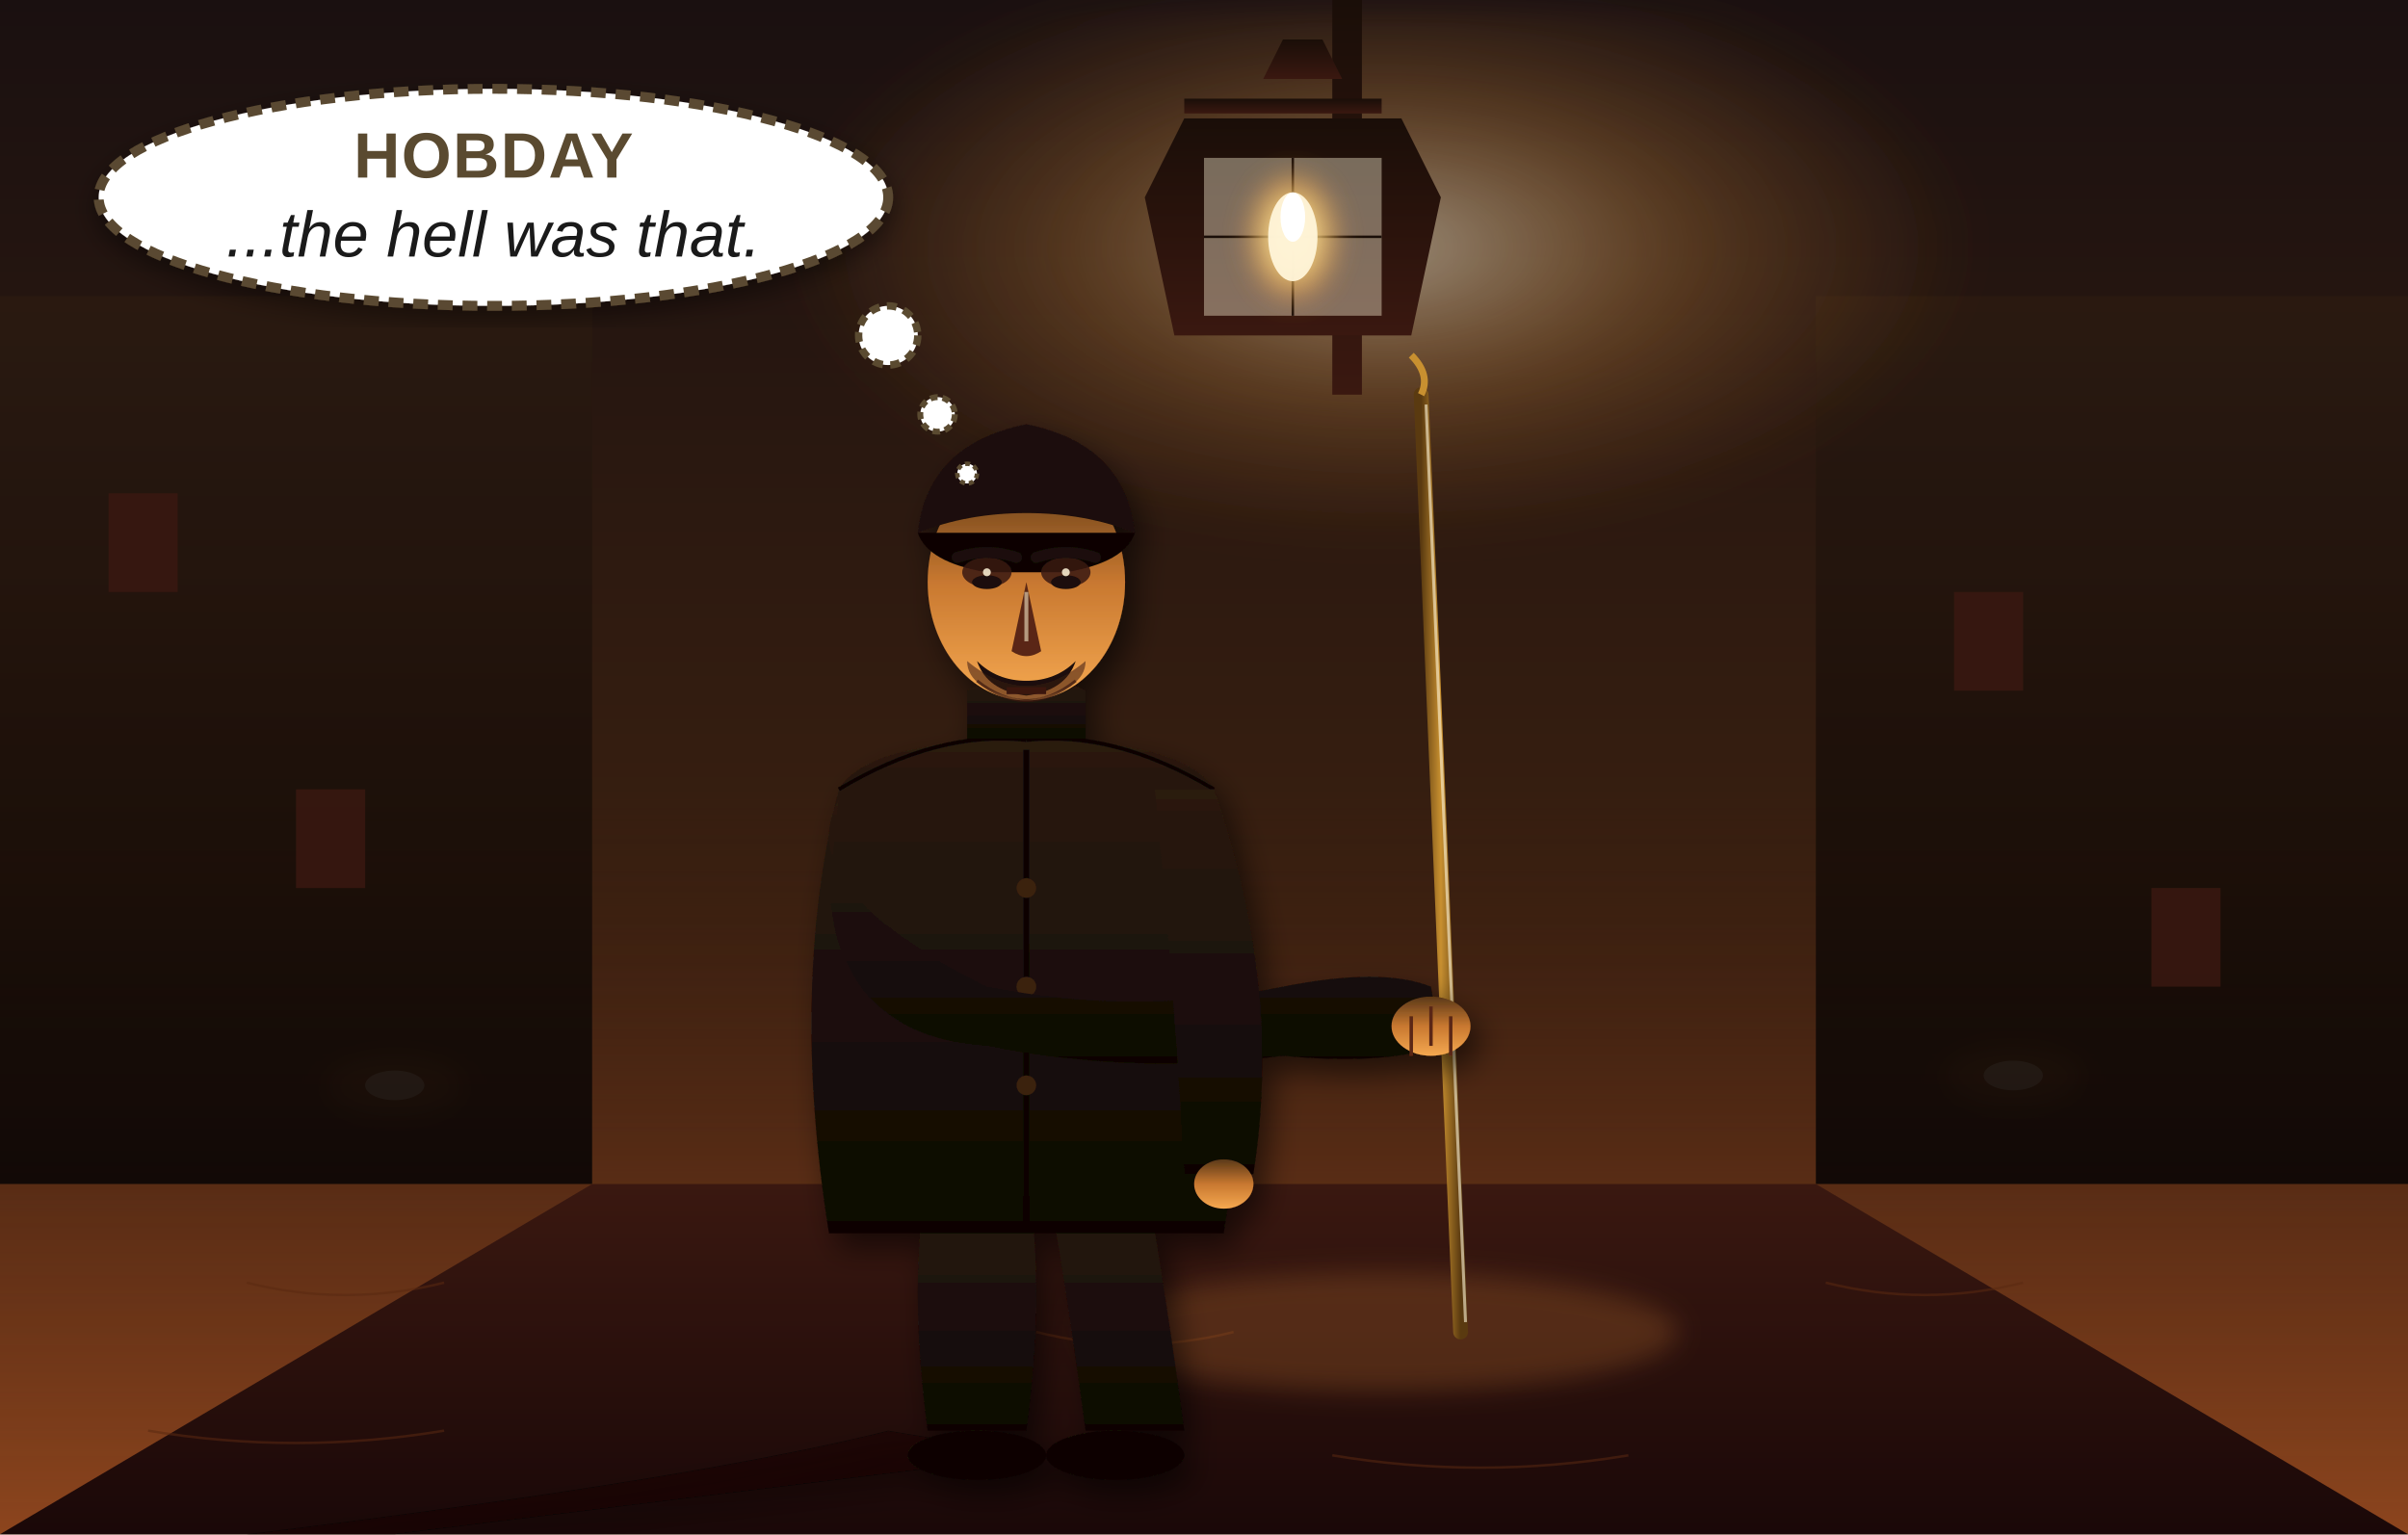
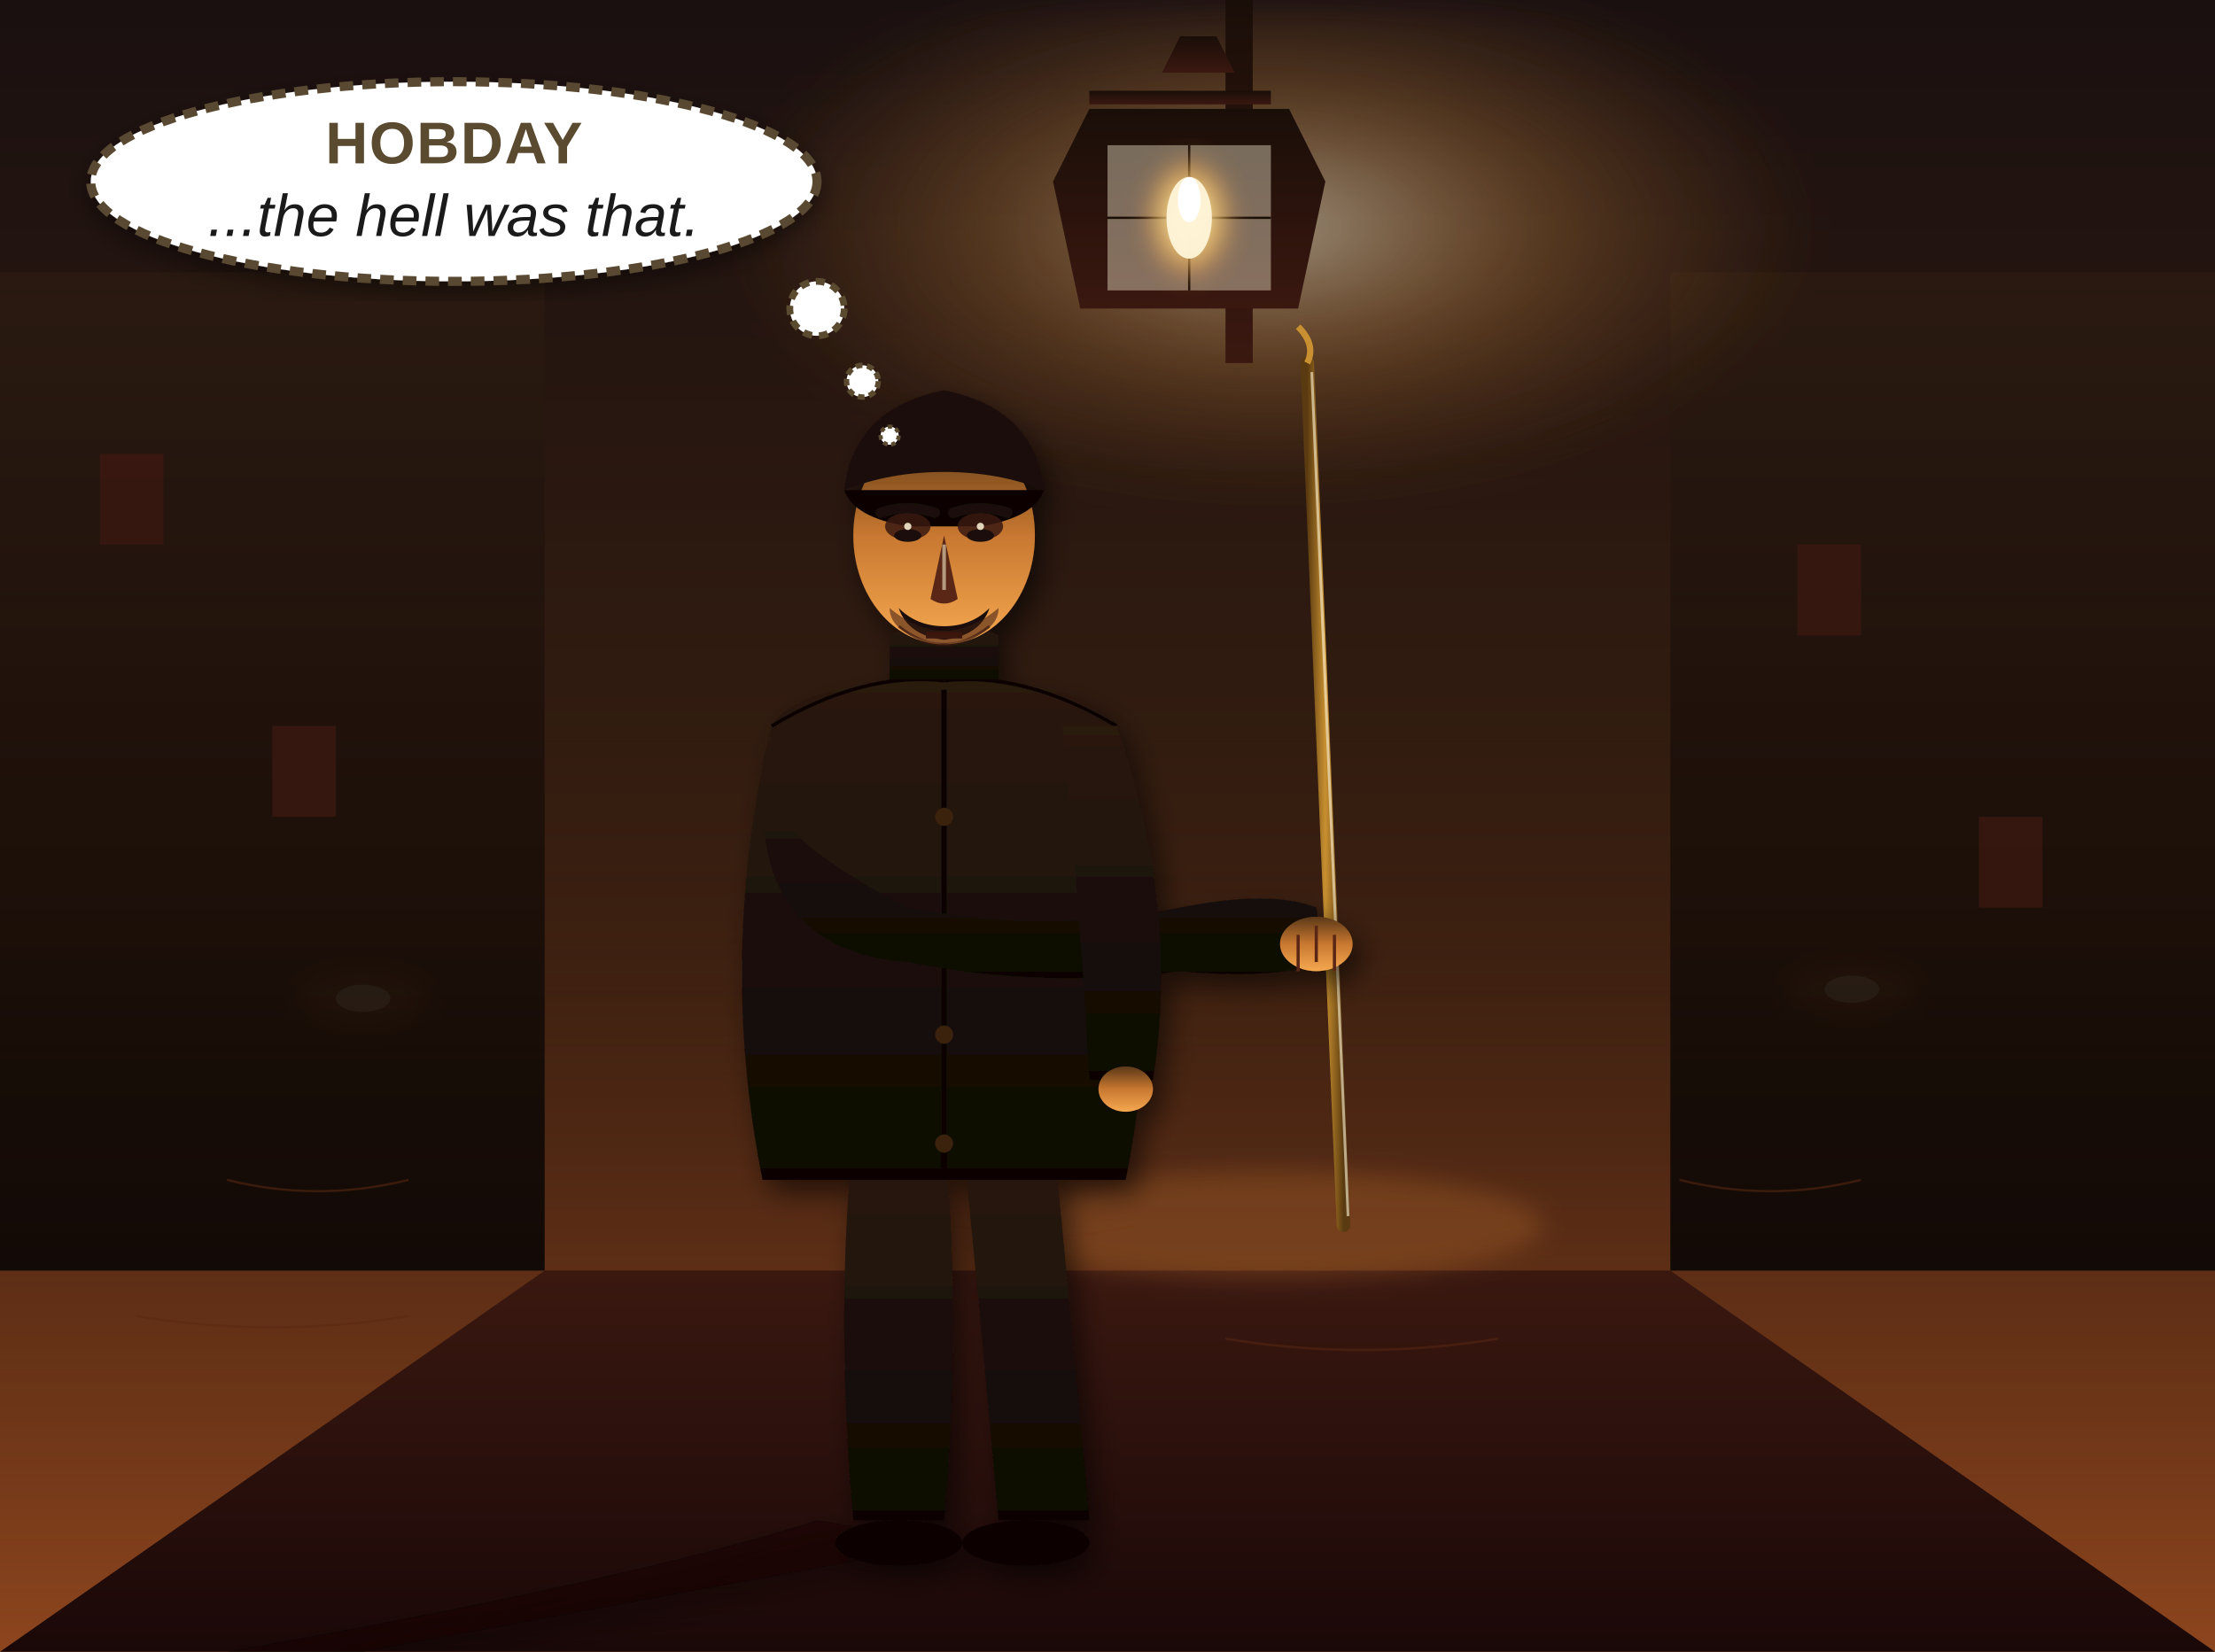
- <svg xmlns="http://www.w3.org/2000/svg" viewBox="0 0 488 311" width="488" height="311">
+ <svg xmlns="http://www.w3.org/2000/svg" viewBox="0 0 488 364" width="488" height="364">
  <defs>
    <linearGradient id="p6p4sky" x1="0%" y1="0%" x2="0%" y2="100%">
      <stop offset="0%" stop-color="#1a1010" />
      <stop offset="60%" stop-color="#3a2010" />
      <stop offset="100%" stop-color="#5a3018" />
    </linearGradient>
    <linearGradient id="p6p4fog" x1="0%" y1="0%" x2="0%" y2="100%">
      <stop offset="0%" stop-color="#3a1810" stop-opacity="0" />
      <stop offset="60%" stop-color="#7a3818" stop-opacity="0.45" />
      <stop offset="100%" stop-color="#a85020" stop-opacity="0.65" />
    </linearGradient>
    <linearGradient id="p6p4coat" x1="0%" y1="0%" x2="0%" y2="100%">
      <stop offset="0%" stop-color="#2a1a10" />
      <stop offset="60%" stop-color="#1a0e08" />
      <stop offset="100%" stop-color="#0a0604" />
    </linearGradient>
    <linearGradient id="p6p4skin" x1="0%" y1="100%" x2="0%" y2="0%">
      <stop offset="0%" stop-color="#f5a850" />
      <stop offset="50%" stop-color="#c87830" />
      <stop offset="100%" stop-color="#5a3818" />
    </linearGradient>
    <linearGradient id="p6p4cobble" x1="0%" y1="0%" x2="0%" y2="100%">
      <stop offset="0%" stop-color="#3a1810" />
      <stop offset="100%" stop-color="#1a0808" />
    </linearGradient>
    <linearGradient id="p6p4iron" x1="0%" y1="0%" x2="0%" y2="100%">
      <stop offset="0%" stop-color="#1a0e08" />
      <stop offset="100%" stop-color="#3a1810" />
    </linearGradient>
    <linearGradient id="p6p4brass" x1="0%" y1="0%" x2="100%" y2="0%">
      <stop offset="0%" stop-color="#5a3a10" />
      <stop offset="50%" stop-color="#c89030" />
      <stop offset="100%" stop-color="#5a3a10" />
    </linearGradient>
    <radialGradient id="p6p4flame" cx="50%" cy="50%">
      <stop offset="0%" stop-color="#fff5d8" stop-opacity="0.95" />
      <stop offset="40%" stop-color="#ffe080" stop-opacity="0.9" />
      <stop offset="80%" stop-color="#f5a850" stop-opacity="0.55" />
      <stop offset="100%" stop-color="#c87830" stop-opacity="0" />
    </radialGradient>
    <radialGradient id="p6p4lampHalo" cx="50%" cy="50%">
      <stop offset="0%" stop-color="#fff5d8" stop-opacity="0.55" />
      <stop offset="50%" stop-color="#f5a850" stop-opacity="0.25" />
      <stop offset="100%" stop-color="#c87830" stop-opacity="0" />
    </radialGradient>
    <filter id="p6p4bloom" x="-50%" y="-50%" width="200%" height="200%">
      <feGaussianBlur stdDeviation="2.5" />
    </filter>
    <filter id="p6p4strongBloom" x="-50%" y="-50%" width="200%" height="200%">
      <feGaussianBlur stdDeviation="5" />
    </filter>
    <filter id="p6p4dropShadow" x="-50%" y="-50%" width="200%" height="200%">
      <feDropShadow dx="2" dy="3" stdDeviation="3" flood-color="#000" flood-opacity="0.55" />
    </filter>
    <filter id="balloonShadow" x="-10%" y="-10%" width="120%" height="120%">
      <feDropShadow dx="0" dy="2" stdDeviation="2.5" flood-color="#000" flood-opacity="0.45" />
    </filter>
  </defs>
-   <rect width="488" height="311" fill="url(#p6p4sky)" />
-   <rect y="160" width="488" height="151" fill="url(#p6p4fog)" />
+   <rect width="488" height="364" fill="url(#p6p4sky)" />
+   <rect y="160" width="488" height="204" fill="url(#p6p4fog)" />
  <ellipse cx="80" cy="220" rx="14" ry="6" fill="#c87830" opacity="0.45" filter="url(#p6p4bloom)" />
  <ellipse cx="80" cy="220" rx="6" ry="3" fill="#fff5d8" opacity="0.6" />
  <ellipse cx="408" cy="218" rx="14" ry="6" fill="#c87830" opacity="0.45" filter="url(#p6p4bloom)" />
  <ellipse cx="408" cy="218" rx="6" ry="3" fill="#fff5d8" opacity="0.6" />
-   <rect x="0" y="60" width="120" height="180" fill="url(#p6p4coat)" opacity="0.9" />
-   <rect x="368" y="60" width="120" height="180" fill="url(#p6p4coat)" opacity="0.9" />
+   <rect x="0" y="60" width="120" height="220" fill="url(#p6p4coat)" opacity="0.9" />
+   <rect x="368" y="60" width="120" height="220" fill="url(#p6p4coat)" opacity="0.9" />
  <rect x="22" y="100" width="14" height="20" fill="#3a1810" opacity="0.85" />
  <rect x="60" y="160" width="14" height="20" fill="#3a1810" opacity="0.85" />
  <rect x="396" y="120" width="14" height="20" fill="#3a1810" opacity="0.85" />
  <rect x="436" y="180" width="14" height="20" fill="#3a1810" opacity="0.85" />
-   <path d="M120,240 L368,240 L488,311 L0,311 Z" fill="url(#p6p4cobble)" />
+   <path d="M120,280 L368,280 L488,364 L0,364 Z" fill="url(#p6p4cobble)" />
  <g stroke="#5a2810" stroke-width="0.5" fill="none" opacity="0.55">
    <path d="M50,260 Q70,265 90,260" />
    <path d="M210,270 Q230,275 250,270" />
    <path d="M370,260 Q390,265 410,260" />
    <path d="M30,290 Q60,295 90,290" />
    <path d="M270,295 Q300,300 330,295" />
  </g>
  <ellipse cx="280" cy="270" rx="60" ry="12" fill="#c87830" opacity="0.25" filter="url(#p6p4bloom)" />
  <g id="p6p4-lamp">
    <ellipse cx="280" cy="50" rx="120" ry="60" fill="url(#p6p4lampHalo)" filter="url(#p6p4strongBloom)" />
    <rect x="270" y="0" width="6" height="80" fill="url(#p6p4iron)" />
    <rect x="240" y="20" width="40" height="3" fill="url(#p6p4iron)" />
    <path d="M240,24 L284,24 L292,40 L286,68 L238,68 L232,40 Z" fill="url(#p6p4iron)" />
    <rect x="244" y="32" width="36" height="32" fill="#fff5d8" opacity="0.4" />
    <line x1="262" y1="32" x2="262" y2="64" stroke="#1a0e08" stroke-width="0.5" />
    <line x1="244" y1="48" x2="280" y2="48" stroke="#1a0e08" stroke-width="0.5" />
    <polygon points="260,8 268,8 272,16 256,16" fill="url(#p6p4iron)" />
    <ellipse cx="262" cy="48" rx="10" ry="14" fill="url(#p6p4flame)" filter="url(#p6p4bloom)" />
    <ellipse cx="262" cy="48" rx="5" ry="9" fill="#fff5d8" opacity="0.95" />
    <ellipse cx="262" cy="44" rx="2.5" ry="5" fill="#ffffff" />
  </g>
  <g id="p6p4-pole-resting">
    <line x1="288" y1="80" x2="296" y2="270" stroke="url(#p6p4brass)" stroke-width="3" stroke-linecap="round" />
    <line x1="289" y1="82" x2="297" y2="268" stroke="#fff5d8" stroke-width="0.6" opacity="0.6" />
    <path d="M288,80 Q290,76 286,72" fill="none" stroke="#c89030" stroke-width="1.4" />
  </g>
  <g id="p6p4-jack" filter="url(#p6p4dropShadow)">
-     <path d="M180,290 Q140,300 50,311 L80,311 L210,295 Z" fill="#0a0604" opacity="0.5" />
-     <path d="M188,238 Q184,260 188,290 L208,290 Q212,260 208,238 Z" fill="url(#p6p4coat)" />
-     <path d="M212,238 Q216,260 220,290 L240,290 Q236,260 232,238 Z" fill="url(#p6p4coat)" />
-     <ellipse cx="198" cy="295" rx="14" ry="5" fill="#0a0604" />
-     <ellipse cx="226" cy="295" rx="14" ry="5" fill="#0a0604" />
-     <path d="M170,160 Q160,200 168,250 L248,250 Q256,200 246,160 Q240,150 208,150 Q176,150 170,160 Z" fill="url(#p6p4coat)" />
-     <line x1="208" y1="152" x2="208" y2="248" stroke="#0a0604" stroke-width="1.2" />
+     <path d="M180,335 Q140,348 50,364 L80,364 L210,340 Z" fill="#0a0604" opacity="0.5" />
+     <path d="M188,250 Q184,290 188,335 L208,335 Q212,290 208,250 Z" fill="url(#p6p4coat)" />
+     <path d="M212,250 Q216,290 220,335 L240,335 Q236,290 232,250 Z" fill="url(#p6p4coat)" />
+     <ellipse cx="198" cy="340" rx="14" ry="5" fill="#0a0604" />
+     <ellipse cx="226" cy="340" rx="14" ry="5" fill="#0a0604" />
+     <path d="M170,160 Q158,210 168,260 L248,260 Q258,210 246,160 Q240,150 208,150 Q176,150 170,160 Z" fill="url(#p6p4coat)" />
+     <line x1="208" y1="152" x2="208" y2="258" stroke="#0a0604" stroke-width="1.2" />
    <circle cx="208" cy="180" r="2" fill="#3a2010" />
-     <circle cx="208" cy="200" r="2" fill="#3a2010" />
-     <circle cx="208" cy="220" r="2" fill="#3a2010" />
+     <circle cx="208" cy="204" r="2" fill="#3a2010" />
+     <circle cx="208" cy="228" r="2" fill="#3a2010" />
+     <circle cx="208" cy="252" r="2" fill="#3a2010" />
    <path d="M170,160 Q190,148 208,150" fill="none" stroke="#0a0604" stroke-width="0.8" />
    <path d="M246,160 Q226,148 208,150" fill="none" stroke="#0a0604" stroke-width="0.8" />
    <path d="M170,162 Q160,180 200,200 Q230,206 260,200 Q280,196 290,200 L292,212 Q280,216 260,214 Q230,218 200,212 Q170,210 168,180 Z" fill="url(#p6p4coat)" />
    <ellipse cx="290" cy="208" rx="8" ry="6" fill="url(#p6p4skin)" />
    <line x1="286" y1="206" x2="286" y2="214" stroke="#5a2812" stroke-width="0.7" />
    <line x1="290" y1="204" x2="290" y2="212" stroke="#5a2812" stroke-width="0.7" />
    <line x1="294" y1="206" x2="294" y2="214" stroke="#5a2812" stroke-width="0.7" />
    <path d="M246,160 Q260,200 254,238 L240,238 Q238,200 234,160 Z" fill="url(#p6p4coat)" />
    <ellipse cx="248" cy="240" rx="6" ry="5" fill="url(#p6p4skin)" />
    <path d="M196,140 Q208,134 220,140 L220,150 L196,150 Z" fill="url(#p6p4coat)" />
    <ellipse cx="208" cy="118" rx="20" ry="24" fill="url(#p6p4skin)" />
    <path d="M186,108 Q188,90 208,86 Q228,90 230,108 Q220,104 208,104 Q196,104 186,108 Z" fill="#1a0e08" />
    <path d="M186,108 Q188,114 200,116 L216,116 Q228,114 230,108 Q218,108 208,108 Q198,108 186,108 Z" fill="#0a0604" />
    <ellipse cx="200" cy="116" rx="5" ry="3" fill="#3a1810" opacity="0.85" />
    <ellipse cx="216" cy="116" rx="5" ry="3" fill="#3a1810" opacity="0.85" />
    <ellipse cx="200" cy="118" rx="3" ry="1.4" fill="#1a0e08" />
    <ellipse cx="216" cy="118" rx="3" ry="1.4" fill="#1a0e08" />
    <circle cx="200" cy="116" r="0.8" fill="#fff5d8" opacity="0.85" />
    <circle cx="216" cy="116" r="0.8" fill="#fff5d8" opacity="0.85" />
    <path d="M194,113 Q200,111 206,113" fill="none" stroke="#1a0e08" stroke-width="2.2" stroke-linecap="round" />
    <path d="M210,113 Q216,111 222,113" fill="none" stroke="#1a0e08" stroke-width="2.2" stroke-linecap="round" />
    <path d="M208,118 L205,132 Q208,134 211,132 Z" fill="#5a2812" />
    <line x1="208" y1="120" x2="208" y2="130" stroke="#fff5d8" stroke-width="0.8" opacity="0.55" />
    <path d="M198,134 Q202,138 208,138 Q214,138 218,134 Q216,140 208,141 Q200,140 198,134 Z" fill="#1a0e08" />
    <line x1="204" y1="140" x2="212" y2="140" stroke="#3a1810" stroke-width="1.4" />
    <path d="M196,134 Q208,144 220,134 Q220,140 208,142 Q196,140 196,134 Z" fill="#3a1810" opacity="0.55" />
    <path d="M198,138 Q208,146 218,138" fill="none" stroke="#3a1810" stroke-width="0.6" opacity="0.7" />
  </g>
  <g id="p6p4-dialogue">
    <ellipse cx="100" cy="40" rx="80" ry="22" fill="#ffffff" stroke="#5a4a30" stroke-width="2" stroke-dasharray="3,2" filter="url(#balloonShadow)" />
    <text x="100" y="36" text-anchor="middle" font-family="Helvetica Neue, Arial, sans-serif" font-size="13" font-weight="800" fill="#5a4a30" letter-spacing="0.3">HOBDAY</text>
    <text x="100" y="52" text-anchor="middle" font-family="Helvetica Neue, Arial, sans-serif" font-size="13" font-style="italic" fill="#1a1a1a">...the hell was that.</text>
    <circle cx="180" cy="68" r="6" fill="#ffffff" stroke="#5a4a30" stroke-width="1.5" stroke-dasharray="2,1.5" />
    <circle cx="190" cy="84" r="3.5" fill="#ffffff" stroke="#5a4a30" stroke-width="1.2" stroke-dasharray="1.5,1" />
    <circle cx="196" cy="96" r="2" fill="#ffffff" stroke="#5a4a30" stroke-width="0.9" stroke-dasharray="1,0.8" />
  </g>
</svg>
